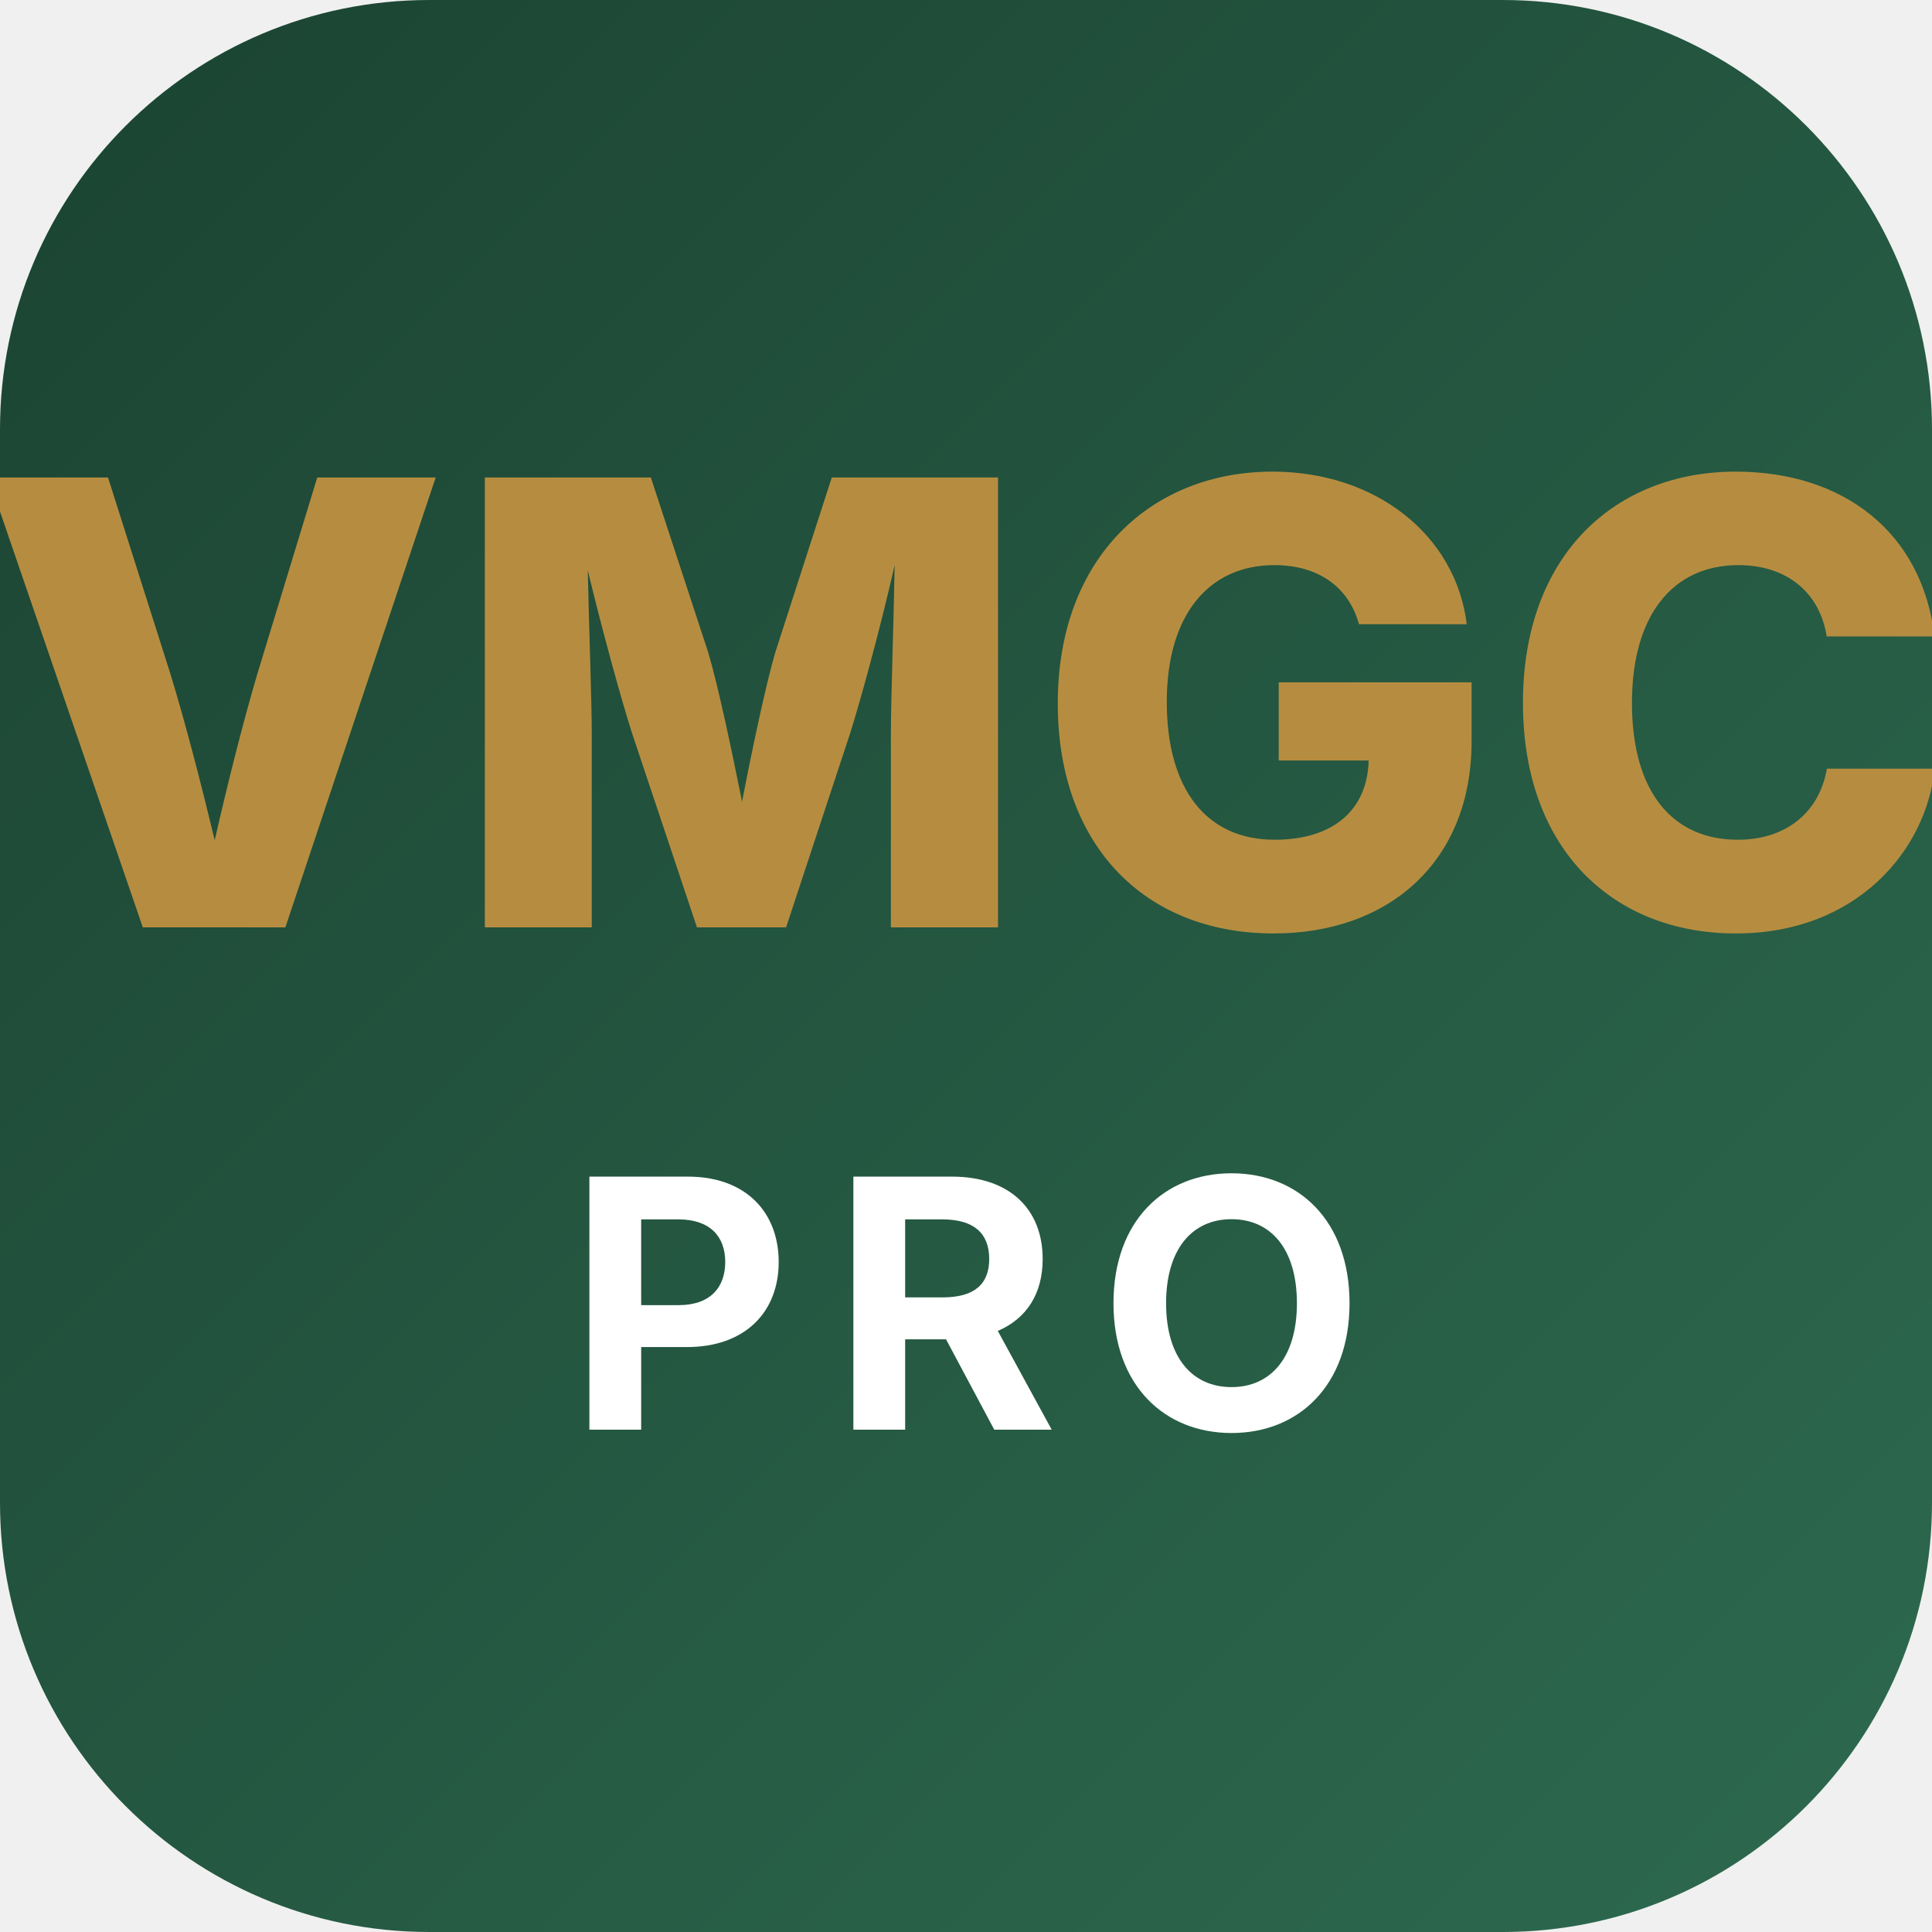
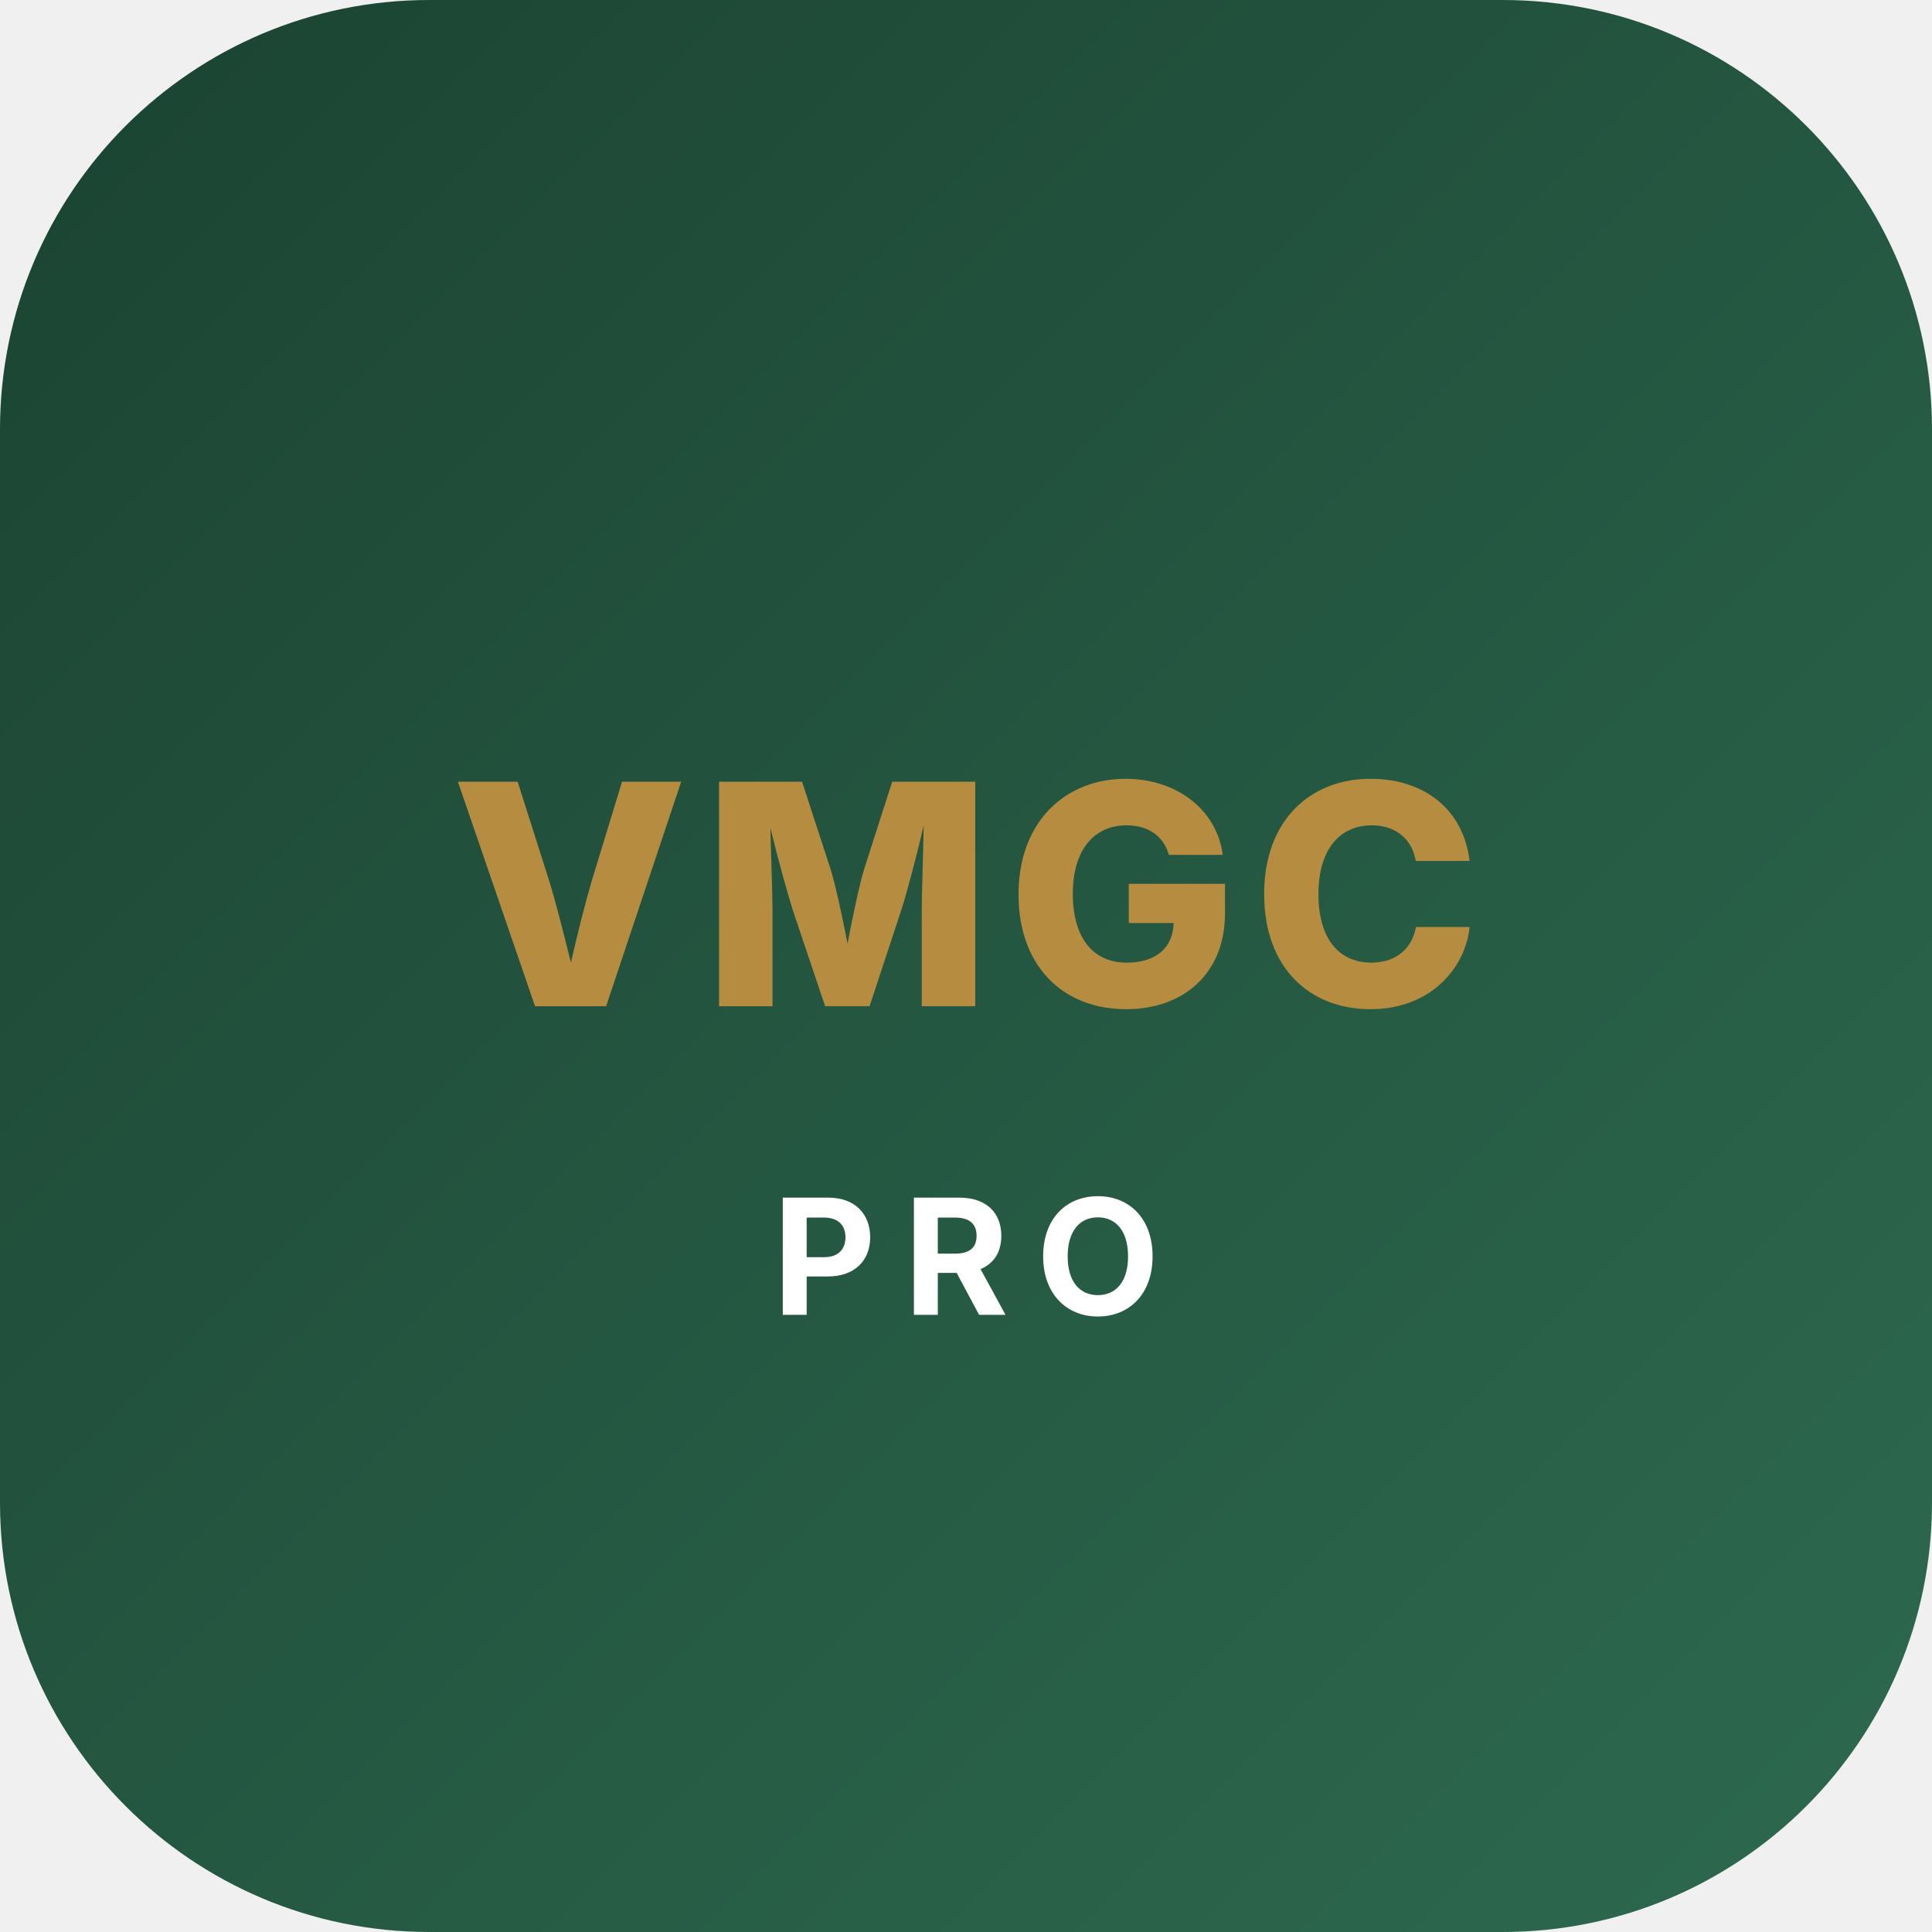
<svg xmlns="http://www.w3.org/2000/svg" viewBox="0 0 144 144" width="144" height="144">
  <defs>
    <linearGradient id="bg" x1="0" y1="0" x2="1" y2="1">
      <stop offset="0%" stop-color="#1B4332" />
      <stop offset="100%" stop-color="#2D6A4F" />
    </linearGradient>
  </defs>
  <rect x="0" y="0" width="144" height="144" fill="url(#bg)" rx="32" />
-   <text x="72" y="69.12" font-family="system-ui, -apple-system, sans-serif" font-size="46.08" font-weight="800" fill="#B68D40" text-anchor="middle">VMGC</text>
-   <text x="72" y="106.56" font-family="system-ui, -apple-system, sans-serif" font-size="25.92" font-weight="700" fill="#ffffff" text-anchor="middle" letter-spacing="2.88">PRO</text>
+   <text x="72" y="75" font-family="system-ui, -apple-system, sans-serif" font-size="23" font-weight="800" fill="#B68D40" text-anchor="middle" letter-spacing="1">VMGC</text>
+   <text x="72" y="98" font-family="system-ui, -apple-system, sans-serif" font-size="12" font-weight="700" fill="#ffffff" text-anchor="middle" letter-spacing="2">PRO</text>
</svg>
